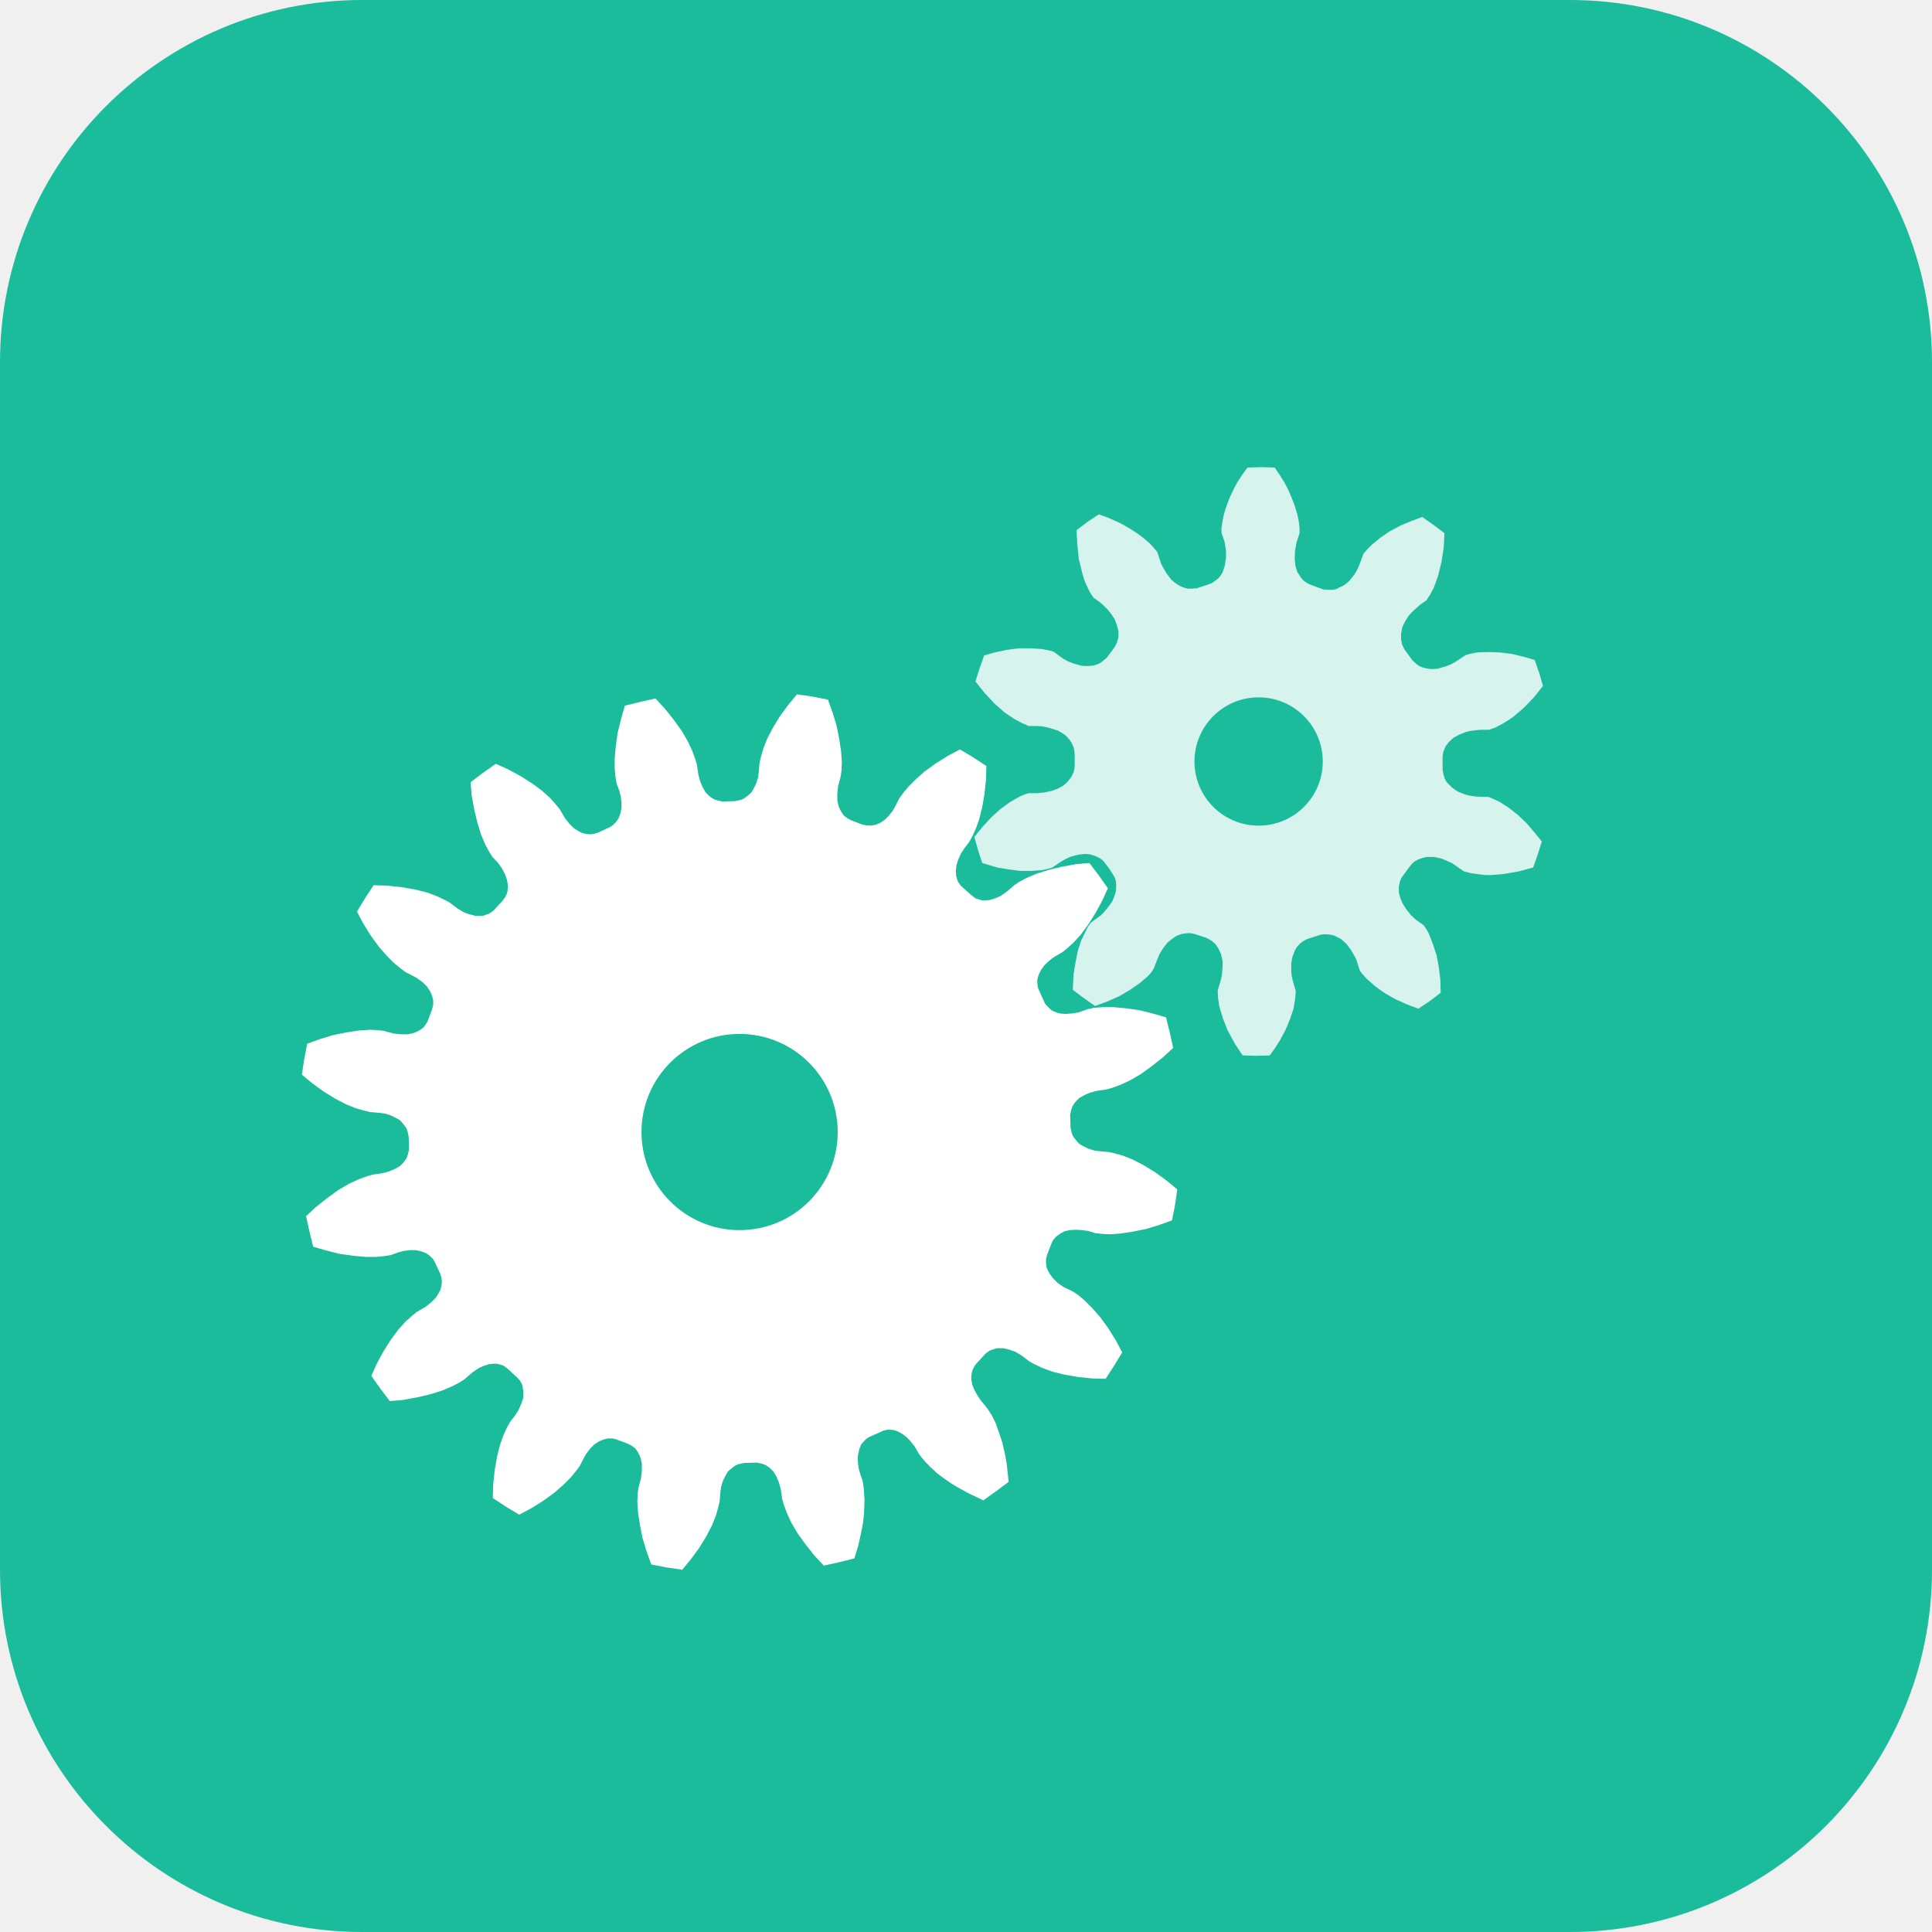
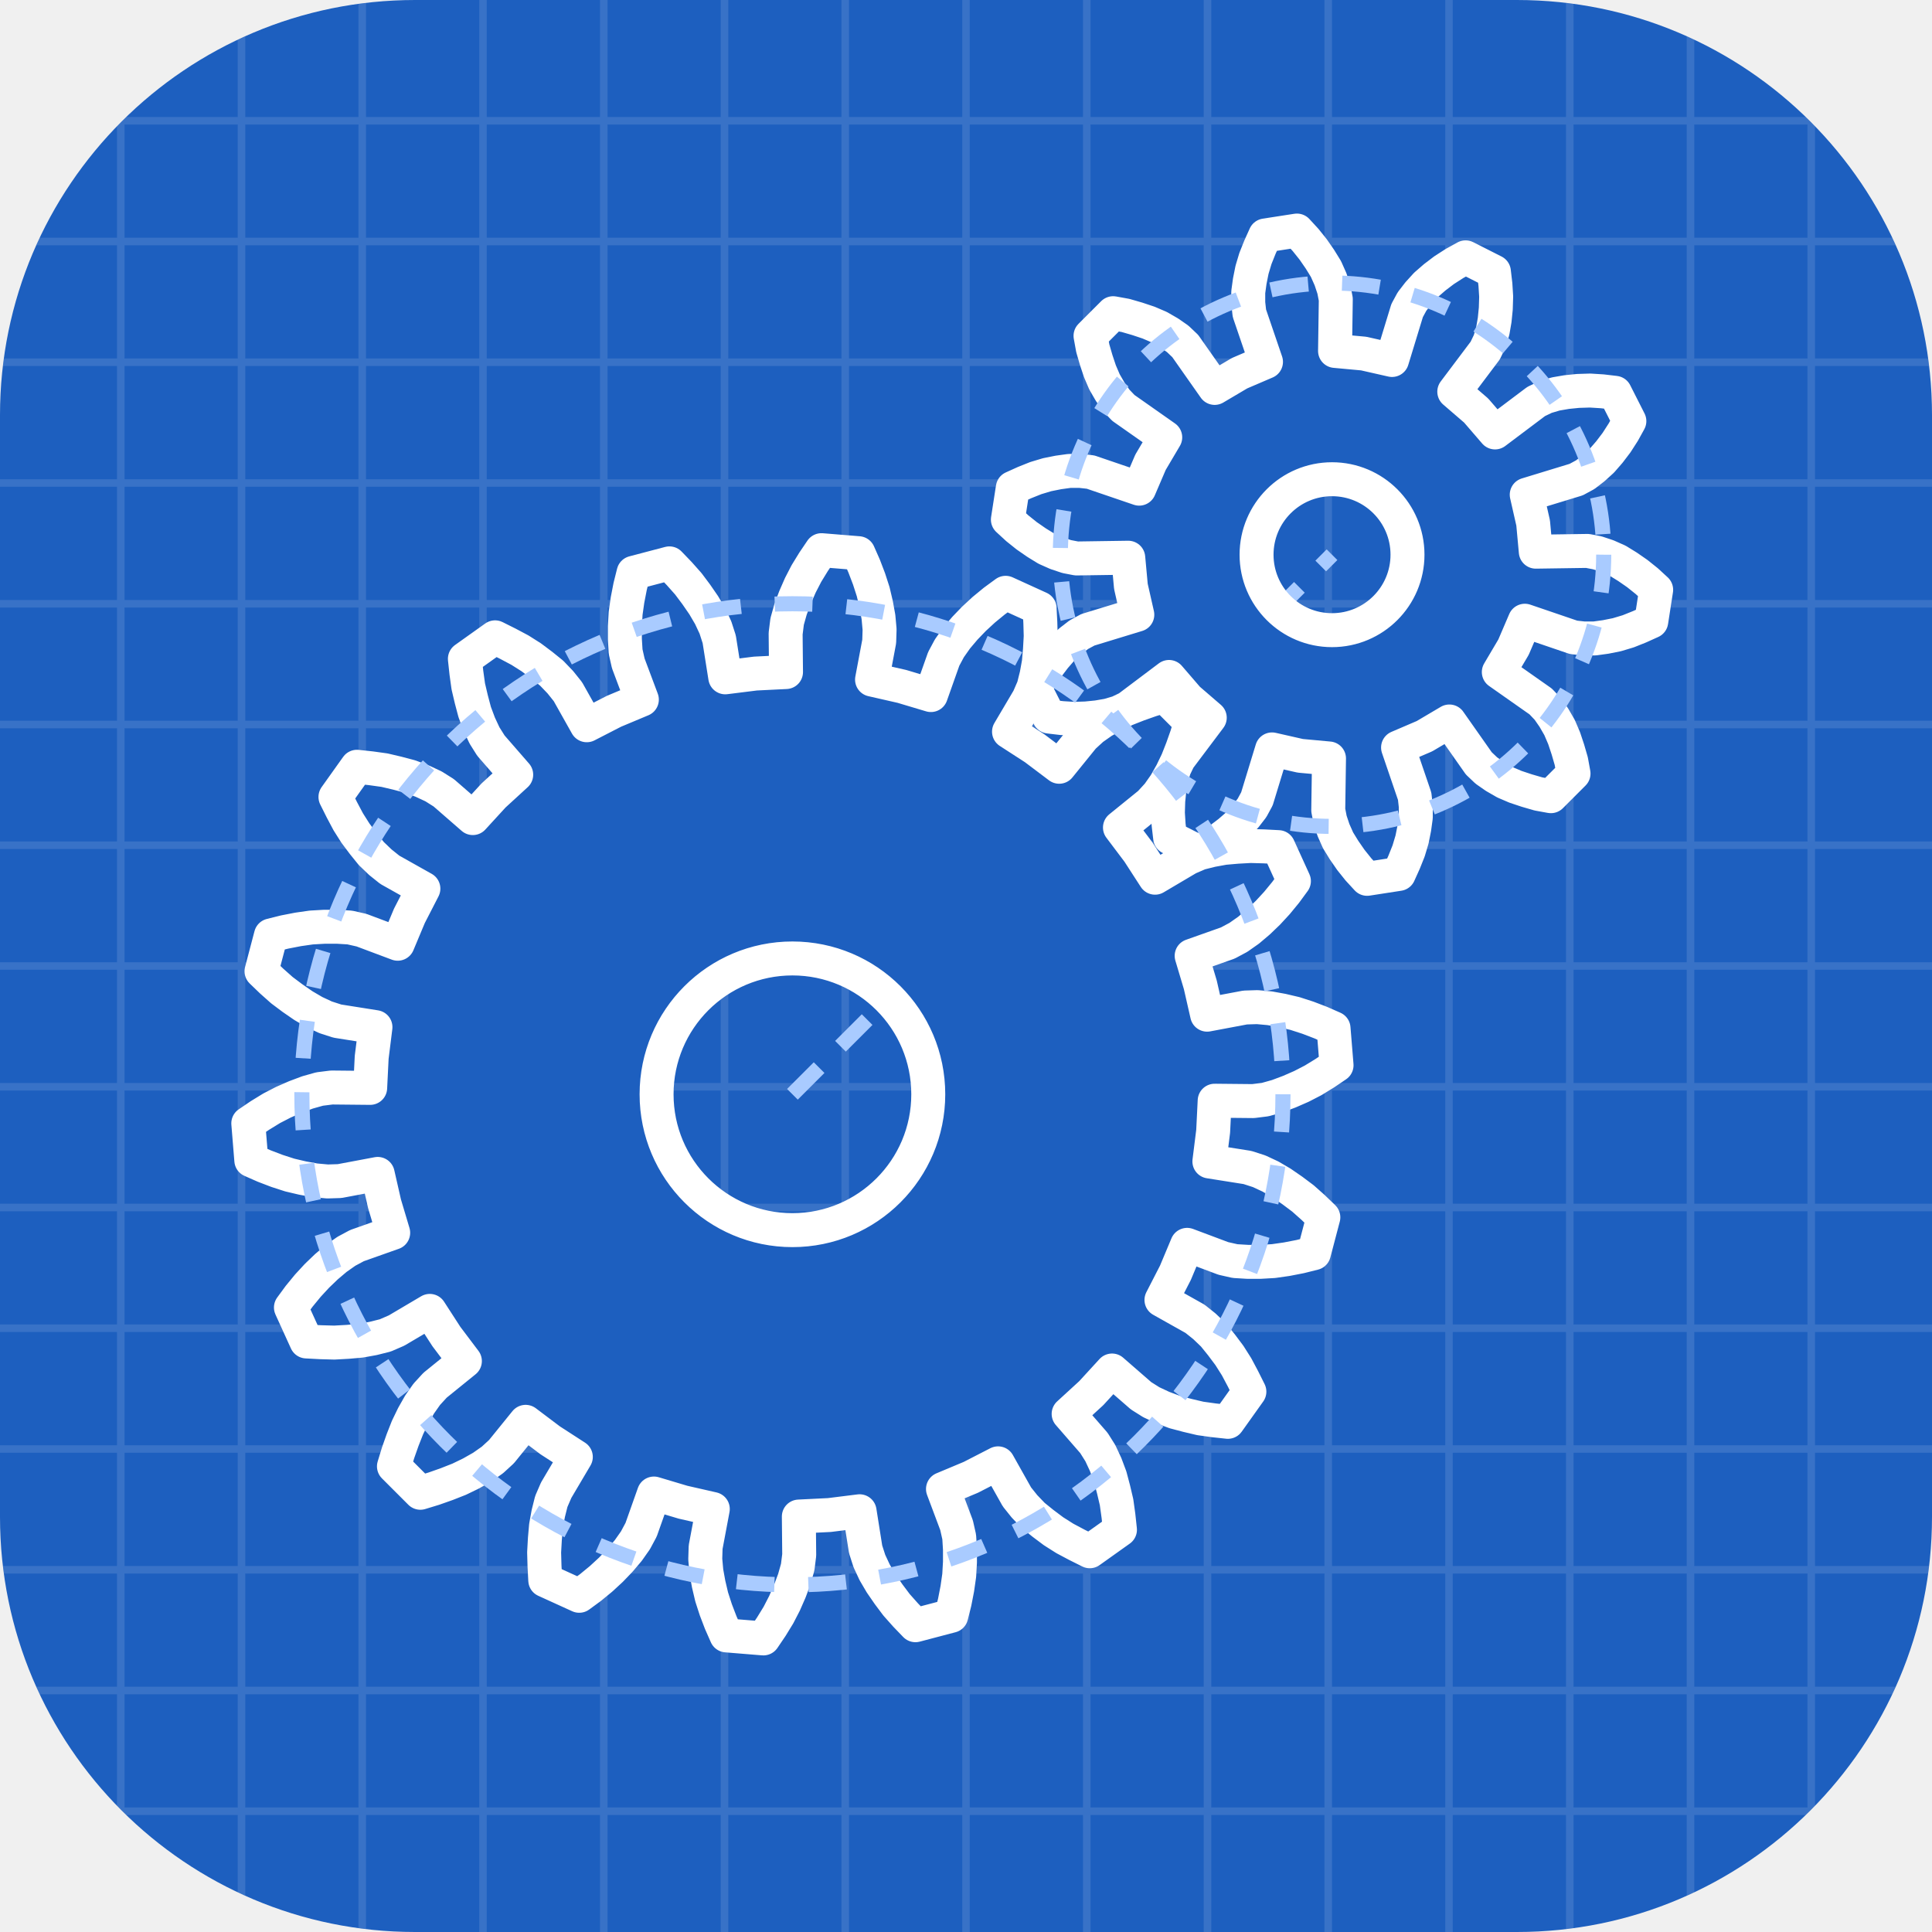
- <svg xmlns="http://www.w3.org/2000/svg" viewBox="0 0 512 512">
-   <rect width="512" height="512" rx="96" fill="#1abc9c" />
-   <g fill="#fff" fill-rule="evenodd">
-     <path d="M276.0 263.9L275.1 261.9L275.0 261.3L274.9 260.5L274.9 259.6L275.1 258.8L275.5 257.8L275.9 257.0L276.7 255.9L277.7 254.9L279.2 253.7L281.6 252.3L282.7 251.4L284.5 249.8L286.4 247.7L288.4 245.0L290.3 242.0L292.1 238.7L293.6 235.4L291.2 232.0L288.7 228.7L285.2 229.0L281.4 229.7L278.0 230.5L274.8 231.5L272.2 232.6L270.1 233.7L268.9 234.5L266.8 236.3L265.2 237.4L263.9 238.0L262.3 238.5L261.2 238.6L260.4 238.6L259.5 238.4L258.6 238.1L257.5 237.3L254.7 234.8L253.9 233.7L253.6 232.9L253.4 232.2L253.3 230.7L253.5 229.2L253.9 227.9L254.6 226.3L255.5 224.9L256.8 223.2L257.7 221.6L258.6 219.6L259.5 217.1L260.3 213.9L260.9 210.4L261.3 206.6L261.4 203.0L257.9 200.7L254.4 198.6L251.2 200.3L248.0 202.3L245.1 204.4L242.6 206.6L240.8 208.4L239.4 210.1L238.3 211.6L237.3 213.6L236.5 215.0L235.4 216.3L234.4 217.3L233.2 218.1L232.0 218.6L230.7 218.8L229.4 218.7L228.5 218.5L225.6 217.4L224.5 216.8L223.7 216.2L223.1 215.4L222.6 214.5L222.2 213.5L221.9 212.1L221.9 210.3L222.1 208.4L222.8 205.7L223.0 204.3L223.1 202.0L222.9 199.1L222.4 195.8L221.7 192.3L220.6 188.7L219.4 185.4L215.3 184.6L211.2 184.0L208.9 186.8L206.7 189.8L204.8 192.9L203.3 195.8L202.3 198.3L201.7 200.4L201.3 202.1L201.1 204.4L200.9 206.0L200.4 207.6L199.7 209.0L199.2 209.9L198.7 210.4L197.6 211.3L197.0 211.7L196.2 212.0L194.8 212.3L191.4 212.4L190.1 212.1L189.2 211.8L188.4 211.3L187.8 210.8L187.0 210.0L186.2 208.6L185.6 207.2L185.1 205.4L184.7 202.7L184.3 201.3L183.5 199.1L182.3 196.5L180.6 193.6L178.5 190.7L176.2 187.8L173.7 185.1L169.7 186.0L165.6 187.0L164.6 190.5L163.7 194.1L163.2 197.7L162.9 201.0L162.9 203.6L163.1 205.8L163.4 207.6L164.1 209.5L164.5 211.0L164.7 212.7L164.7 214.2L164.4 215.6L163.9 216.9L163.3 217.8L162.4 218.7L161.6 219.2L158.6 220.6L157.3 221.0L156.4 221.1L155.4 221.0L154.4 220.8L153.4 220.3L152.1 219.5L150.9 218.3L149.7 216.8L148.3 214.4L147.4 213.3L145.8 211.5L143.7 209.6L141.0 207.6L138.0 205.7L134.7 203.9L131.4 202.4L128.0 204.8L124.7 207.3L125.0 210.8L125.7 214.6L126.5 218.0L127.5 221.2L128.5 223.6L129.5 225.5L130.5 227.1L132.0 228.7L133.0 230.1L133.8 231.6L134.3 233.0L134.5 234.0L134.6 234.8L134.5 236.1L134.3 236.9L133.9 237.7L133.1 238.8L130.8 241.3L129.7 242.1L128.8 242.4L127.9 242.7L127.1 242.7L126.0 242.7L124.4 242.3L123.0 241.8L121.3 240.8L119.2 239.2L117.9 238.5L115.8 237.5L113.1 236.5L109.9 235.7L106.4 235.1L102.6 234.7L99.0 234.6L96.7 238.1L94.6 241.6L96.3 244.8L98.3 248.0L100.4 250.9L102.6 253.4L104.4 255.2L106.1 256.6L107.6 257.7L109.4 258.6L110.8 259.4L112.1 260.4L113.2 261.5L114.0 262.7L114.5 263.9L114.8 265.0L114.8 266.3L114.5 267.5L113.3 270.7L112.8 271.5L112.2 272.3L111.4 272.9L110.5 273.4L109.5 273.8L108.1 274.1L106.3 274.1L104.4 273.9L101.7 273.2L100.3 273.0L98.0 272.9L95.1 273.1L91.8 273.6L88.3 274.3L84.7 275.4L81.4 276.6L80.6 280.8L80.0 284.8L82.8 287.1L85.8 289.3L88.9 291.2L91.8 292.7L94.3 293.7L96.4 294.3L98.1 294.7L100.4 294.9L102.0 295.1L103.6 295.6L105.0 296.3L105.9 296.8L106.4 297.3L107.3 298.4L107.7 299.0L108.0 299.8L108.3 301.2L108.4 304.6L108.1 305.9L107.8 306.8L107.3 307.6L106.8 308.2L106.0 309.0L104.6 309.8L103.2 310.4L101.4 310.9L98.7 311.3L97.3 311.7L95.1 312.5L92.5 313.7L89.6 315.4L86.7 317.5L83.8 319.8L81.1 322.3L82.0 326.3L83.0 330.4L86.5 331.4L90.1 332.3L93.7 332.8L97.0 333.1L99.6 333.1L101.8 332.9L103.6 332.6L105.5 331.9L107.0 331.5L108.7 331.3L110.2 331.3L111.6 331.6L112.9 332.1L113.8 332.7L114.7 333.6L115.2 334.4L116.6 337.4L117.0 338.7L117.1 339.6L117.0 340.6L116.8 341.6L116.3 342.6L115.5 343.9L114.3 345.1L112.8 346.3L110.4 347.7L109.3 348.6L107.5 350.2L105.6 352.3L103.6 355.0L101.7 358.0L99.9 361.3L98.4 364.6L100.8 368.0L103.3 371.3L106.8 371.0L110.6 370.3L114.0 369.5L117.2 368.5L119.8 367.4L121.9 366.3L123.1 365.5L125.2 363.7L126.8 362.6L128.1 362.0L129.7 361.5L130.8 361.4L131.6 361.4L132.5 361.6L133.4 361.9L134.5 362.7L137.0 365.0L137.9 366.0L138.3 366.8L138.5 367.5L138.7 368.9L138.7 369.6L138.6 370.7L138.1 372.1L137.4 373.7L136.5 375.1L135.2 376.8L134.3 378.4L133.4 380.4L132.5 382.9L131.7 386.1L131.1 389.6L130.7 393.4L130.6 397.0L134.1 399.3L137.6 401.4L140.8 399.7L144.0 397.7L146.9 395.6L149.4 393.4L151.2 391.6L152.6 389.9L153.7 388.4L154.6 386.6L155.4 385.2L156.4 383.9L157.5 382.8L158.7 382.0L159.9 381.5L161.0 381.2L162.3 381.2L163.2 381.4L166.4 382.6L167.5 383.2L168.3 383.8L168.9 384.6L169.4 385.5L169.8 386.5L170.1 387.9L170.1 389.7L169.9 391.6L169.2 394.3L169.0 395.7L168.9 398.0L169.1 400.9L169.6 404.2L170.3 407.7L171.4 411.3L172.6 414.6L176.7 415.4L180.8 416.0L183.1 413.2L185.3 410.2L187.2 407.1L188.7 404.2L189.7 401.7L190.3 399.6L190.7 397.9L190.9 395.6L191.1 394.0L191.6 392.4L192.3 391.0L192.8 390.1L193.3 389.6L194.4 388.7L195.0 388.3L195.8 388.0L197.2 387.7L200.6 387.6L201.9 387.9L202.8 388.2L203.6 388.7L204.2 389.2L205.0 390.0L205.8 391.4L206.4 392.8L206.9 394.6L207.3 397.3L207.7 398.7L208.5 400.9L209.7 403.5L211.4 406.4L213.5 409.3L215.8 412.2L218.3 414.9L222.4 414.0L226.4 413.0L227.4 409.8L228.1 406.7L228.7 403.7L229.0 400.8L229.1 397.3L228.9 394.4L228.6 392.4L228.0 390.7L227.6 389.3L227.4 387.9L227.3 386.7L227.4 385.5L227.7 384.1L228.2 382.8L229.0 381.9L229.6 381.3L230.4 380.8L234.2 379.1L235.1 378.9L236.0 378.9L237.0 379.0L237.8 379.3L238.6 379.7L239.4 380.2L240.3 380.9L241.0 381.6L242.3 383.2L243.6 385.4L244.2 386.2L245.3 387.5L246.7 388.9L248.3 390.4L249.9 391.6L251.6 392.8L253.5 394.0L257.0 395.9L260.6 397.6L264.1 395.1L267.3 392.7L266.8 388.0L266.3 385.2L265.6 382.2L264.7 379.5L263.8 377.0L262.9 375.2L261.9 373.6L261.3 372.8L259.9 371.1L258.9 369.6L258.2 368.3L257.7 367.1L257.4 365.6L257.4 364.7L257.5 364.0L257.7 363.1L258.0 362.5L258.4 361.8L258.9 361.2L261.2 358.7L262.3 357.9L263.2 357.6L264.1 357.3L264.9 357.3L266.0 357.3L267.6 357.7L269.0 358.2L270.7 359.2L272.8 360.8L274.1 361.5L276.2 362.5L278.9 363.5L282.1 364.3L285.6 364.9L289.4 365.3L293.0 365.4L295.2 362.0L297.4 358.4L295.7 355.2L293.7 352.0L291.6 349.1L289.4 346.6L287.4 344.6L285.6 343.1L284.4 342.3L281.9 341.1L280.3 340.0L279.1 338.8L278.2 337.6L277.7 336.7L277.3 335.7L277.2 334.7L277.2 333.7L277.5 332.5L278.7 329.4L279.1 328.6L279.9 327.7L281.0 326.9L282.1 326.3L283.5 326.0L285.1 325.9L286.8 326.0L288.3 326.2L290.3 326.8L292.1 327.0L294.3 327.1L296.9 326.9L300.2 326.4L303.7 325.7L307.3 324.6L310.6 323.4L311.4 319.3L312.0 315.2L309.2 312.9L306.2 310.7L303.1 308.8L300.2 307.3L297.7 306.3L295.6 305.7L293.9 305.3L291.6 305.1L290.0 304.9L288.4 304.4L287.0 303.7L286.1 303.2L285.6 302.7L284.7 301.6L284.3 301.0L284.0 300.2L283.7 298.8L283.6 295.4L283.9 294.1L284.2 293.2L284.7 292.4L285.2 291.8L286.0 291.0L287.4 290.2L288.8 289.6L290.6 289.1L293.3 288.7L294.7 288.3L296.9 287.5L299.5 286.3L302.4 284.6L305.3 282.5L308.2 280.2L310.9 277.7L310.0 273.6L309.0 269.6L305.5 268.6L301.9 267.7L298.3 267.2L295.0 266.9L292.2 266.9L289.8 267.1L288.4 267.4L285.8 268.3L283.9 268.6L282.4 268.7L281.1 268.6L280.2 268.4L279.2 268.0L278.5 267.6L277.9 267.0L277.3 266.4L276.9 265.9Z M222 300 a26 26 0 1 0 -52 0 a26 26 0 1 0 52 0" />
-     <path d="M293.9 230.1L295.1 232.0L295.5 232.7L295.7 233.5L295.8 234.4L295.8 235.4L295.7 236.3L295.4 237.3L294.7 239.0L293.5 240.6L292.6 241.7L291.7 242.6L289.1 244.5L288.3 245.6L287.7 246.8L286.5 249.3L285.6 252.1L285.0 255.2L284.5 258.2L284.3 262.3L287.2 264.5L290.2 266.6L293.5 265.4L296.8 263.9L299.5 262.3L302.1 260.5L304.2 258.7L305.1 257.7L305.7 256.8L306.6 254.5L307.3 252.8L308.3 251.2L309.4 249.8L310.5 248.9L311.8 248.0L313.2 247.5L314.6 247.3L315.5 247.3L316.5 247.5L319.6 248.5L320.4 248.9L321.2 249.4L322.1 250.2L322.8 251.2L323.2 252.0L323.6 252.9L323.8 253.8L324.0 254.8L324.0 256.1L323.9 257.6L323.7 259.0L323.3 260.5L322.7 262.5L322.8 264.5L323.1 266.6L323.6 268.3L324.1 269.9L325.3 273.0L327.2 276.5L329.3 279.7L332.9 279.8L336.5 279.7L338.0 277.6L339.3 275.5L340.7 272.9L341.9 270.0L342.8 267.3L343.2 264.9L343.4 262.7L342.6 259.9L342.3 258.6L342.2 257.4L342.2 255.3L342.5 253.6L343.1 252.0L343.6 251.1L344.1 250.5L344.7 249.9L345.4 249.4L346.1 249.0L346.9 248.7L350.0 247.7L350.8 247.6L351.6 247.6L352.6 247.7L353.5 247.9L354.5 248.4L355.3 248.8L356.0 249.4L356.8 250.1L358.0 251.7L358.7 252.9L359.4 254.2L360.4 257.3L361.2 258.3L362.3 259.5L364.6 261.5L367.0 263.2L369.8 264.8L372.9 266.2L375.9 267.3L378.9 265.3L381.8 263.1L381.7 259.6L381.3 256.3L380.7 253.1L379.7 250.1L378.6 247.3L377.9 246.1L377.3 245.2L375.3 243.8L373.9 242.5L372.7 241.0L371.8 239.6L371.1 238.0L370.7 236.5L370.7 235.0L371.0 233.6L371.3 232.8L371.7 232.2L373.7 229.5L374.3 228.8L375.0 228.2L376.0 227.7L377.2 227.3L378.1 227.1L379.1 227.1L380.0 227.1L381.0 227.3L382.2 227.6L383.6 228.2L384.9 228.8L386.2 229.7L387.9 230.9L389.8 231.4L392.0 231.7L393.7 231.9L395.3 231.9L398.7 231.6L402.6 230.9L406.3 229.9L407.5 226.5L408.6 223.0L406.8 220.8L404.6 218.2L402.3 216.0L399.9 214.1L397.4 212.5L395.9 211.8L394.5 211.2L391.2 211.1L389.8 210.9L388.4 210.6L386.4 209.8L385.6 209.3L384.8 208.7L384.0 207.9L383.4 207.3L382.9 206.4L382.6 205.5L382.3 204.0L382.3 200.5L382.5 199.2L383.1 197.8L384.0 196.6L385.2 195.5L386.7 194.7L388.4 194.0L389.7 193.7L391.2 193.5L392.5 193.4L394.6 193.4L396.3 192.8L398.2 191.8L399.5 191.0L401.0 190.0L403.8 187.6L406.5 184.8L408.9 181.8L407.9 178.3L406.7 174.9L404.0 174.1L400.7 173.3L397.5 172.9L394.5 172.8L391.5 172.9L389.9 173.2L388.4 173.6L385.7 175.4L384.4 176.1L383.1 176.6L381.0 177.2L380.0 177.3L379.1 177.3L377.9 177.1L377.1 176.9L376.1 176.5L375.4 176.0L374.3 175.0L372.2 172.1L371.6 170.9L371.3 169.4L371.3 168.0L371.6 166.3L372.3 164.8L373.3 163.2L374.2 162.2L375.3 161.2L376.3 160.3L378.0 159.1L379.0 157.6L380.0 155.7L380.5 154.3L381.1 152.6L382.0 149.0L382.6 145.1L382.8 141.3L379.9 139.1L376.9 137.0L374.2 138.0L371.1 139.3L368.3 140.8L365.8 142.5L363.5 144.4L362.3 145.6L361.3 146.8L360.2 149.8L359.6 151.1L358.9 152.3L357.5 154.0L356.7 154.7L356.0 155.2L354.9 155.7L354.2 156.1L353.1 156.3L352.2 156.3L350.7 156.2L347.4 155.0L346.7 154.7L345.9 154.2L345.3 153.7L344.7 153.0L344.3 152.3L343.8 151.6L343.3 149.9L343.1 148.0L343.2 146.0L343.6 143.7L344.4 141.3L344.4 140.0L344.2 138.2L343.8 136.3L343.1 134.0L342.3 131.9L341.4 129.8L340.4 127.9L339.1 125.8L337.8 123.9L334.2 123.8L330.6 123.9L329.3 125.7L327.9 127.8L326.9 129.7L325.9 131.8L325.1 133.9L324.4 136.1L324.0 138.0L323.7 139.9L323.7 141.2L324.5 143.5L324.9 145.9L324.9 147.9L324.6 149.8L324.1 151.4L323.7 152.2L323.2 152.9L322.6 153.5L321.9 154.0L321.2 154.5L320.5 154.8L317.1 155.9L315.6 156.0L314.7 156.0L313.7 155.7L312.9 155.4L311.9 154.8L311.2 154.3L310.4 153.6L309.1 151.9L308.4 150.7L307.7 149.4L306.7 146.3L305.7 145.1L304.6 143.9L302.3 142.0L299.8 140.3L297.0 138.7L293.9 137.3L291.2 136.3L288.2 138.3L285.3 140.5L285.5 144.3L285.9 148.2L286.8 151.8L287.3 153.6L287.9 155.0L288.8 156.9L289.8 158.4L291.5 159.6L292.5 160.5L293.5 161.5L294.4 162.6L295.4 164.1L296.0 165.7L296.4 167.3L296.4 168.8L296.0 170.3L295.4 171.5L293.3 174.3L292.1 175.3L291.4 175.8L290.4 176.2L289.6 176.4L288.4 176.5L287.5 176.5L286.5 176.4L284.4 175.8L283.1 175.3L281.8 174.6L279.2 172.7L277.7 172.3L276.1 172.0L273.1 171.8L270.1 171.8L266.9 172.2L263.6 172.9L260.8 173.7L259.6 177.1L258.5 180.6L260.9 183.6L263.5 186.4L266.1 188.7L267.4 189.6L268.9 190.6L270.8 191.6L272.6 192.4L274.7 192.4L276.2 192.5L277.7 192.8L279.1 193.2L280.3 193.6L281.2 194.1L282.0 194.6L282.7 195.2L283.4 196.0L284.0 196.9L284.5 198.0L284.7 198.9L284.8 199.8L284.8 203.1L284.7 203.9L284.5 204.7L283.9 205.9L282.9 207.2L281.8 208.2L280.3 209.0L278.7 209.6L276.8 210.0L274.9 210.2L272.5 210.2L271.4 210.6L270.2 211.1L267.6 212.6L265.0 214.5L262.7 216.6L260.4 219.1L258.2 221.8L259.2 225.3L260.3 228.7L264.3 229.9L267.3 230.4L270.4 230.8L273.4 230.8L276.1 230.6L277.5 230.3L278.7 230.0L281.4 228.2L282.5 227.6L283.8 227.0L285.8 226.5L287.6 226.3L288.7 226.4L289.5 226.6L290.4 226.9L291.2 227.3L292.0 227.8L292.5 228.3Z M350.545 201.805 a17 17 0 1 0 -34 0 a17 17 0 1 0 34 0" fill-opacity="0.82" />
-   </g>
+ <svg xmlns="http://www.w3.org/2000/svg" viewBox="0 0 512 512" width="512" height="512">
+   <rect width="512" height="512" rx="110" fill="#1d5fbf" />
+   <clipPath id="r">
+     <rect width="512" height="512" rx="110" />
+   </clipPath>
+   <path clip-path="url(#r)" d="M32 0V512M0 32H512M64 0V512M0 64H512M96 0V512M0 96H512M128 0V512M0 128H512M160 0V512M0 160H512M192 0V512M0 192H512M224 0V512M0 224H512M256 0V512M0 256H512M288 0V512M0 288H512M320 0V512M0 320H512M352 0V512M0 352H512M384 0V512M0 384H512M416 0V512M0 416H512M448 0V512M0 448H512M480 0V512M0 480H512" stroke="#ffffff" stroke-opacity=".12" stroke-width="2" />
+   <path d="M210 290 L353 147" stroke="#a9cbff" stroke-width="4" stroke-dasharray="10 8" />
+   <path d="M274.2 198.3 L280.7 203.2 L287.1 195.3 L289.5 193.1 L292.2 191.2 L295.2 189.5 L298.3 188.0 L301.6 186.7 L305.0 185.5 L308.6 184.4 L315.6 191.4 L314.5 195.0 L313.3 198.4 L312.0 201.7 L310.5 204.8 L308.8 207.8 L306.9 210.5 L304.7 212.9 L296.8 219.3 L301.7 225.8 L306.1 232.6 L314.9 227.4 L317.9 226.1 L321.1 225.3 L324.4 224.7 L327.8 224.4 L331.4 224.2 L335.0 224.3 L338.8 224.5 L342.9 233.5 L340.7 236.5 L338.4 239.3 L336.0 241.9 L333.5 244.3 L330.9 246.5 L328.2 248.4 L325.4 249.9 L315.8 253.3 L318.1 261.0 L319.9 268.9 L330.0 267.0 L333.2 266.9 L336.5 267.2 L339.8 267.8 L343.2 268.6 L346.6 269.7 L350.0 271.0 L353.4 272.5 L354.2 282.3 L351.1 284.4 L348.0 286.3 L344.9 287.9 L341.7 289.3 L338.5 290.5 L335.3 291.4 L332.1 291.8 L321.9 291.7 L321.5 299.8 L320.5 307.8 L330.6 309.4 L333.7 310.4 L336.7 311.8 L339.6 313.5 L342.5 315.5 L345.3 317.6 L348.0 320.0 L350.7 322.6 L348.2 332.1 L344.6 333.0 L341.0 333.7 L337.5 334.2 L334.0 334.4 L330.6 334.4 L327.3 334.2 L324.2 333.5 L314.6 329.9 L311.5 337.3 L307.8 344.5 L316.7 349.5 L319.2 351.5 L321.6 353.8 L323.7 356.4 L325.8 359.2 L327.7 362.2 L329.4 365.4 L331.1 368.8 L325.4 376.8 L321.7 376.4 L318.1 375.9 L314.7 375.1 L311.3 374.2 L308.1 373.0 L305.1 371.6 L302.4 369.9 L294.7 363.2 L289.2 369.2 L283.2 374.7 L289.9 382.4 L291.6 385.1 L293.0 388.1 L294.2 391.3 L295.1 394.7 L295.9 398.1 L296.4 401.7 L296.8 405.4 L288.8 411.1 L285.4 409.4 L282.2 407.7 L279.2 405.8 L276.4 403.7 L273.8 401.6 L271.5 399.2 L269.5 396.7 L264.5 387.8 L257.3 391.5 L249.9 394.6 L253.5 404.2 L254.2 407.3 L254.4 410.6 L254.4 414.0 L254.2 417.5 L253.7 421.0 L253.0 424.6 L252.1 428.2 L242.6 430.7 L240.0 428.0 L237.6 425.3 L235.5 422.5 L233.5 419.6 L231.8 416.7 L230.4 413.7 L229.4 410.6 L227.8 400.5 L219.8 401.5 L211.7 401.9 L211.8 412.1 L211.4 415.3 L210.5 418.5 L209.3 421.7 L207.9 424.9 L206.3 428.0 L204.4 431.1 L202.3 434.2 L192.5 433.4 L191.0 430.0 L189.7 426.6 L188.6 423.2 L187.8 419.8 L187.2 416.5 L186.9 413.2 L187.0 410.0 L188.9 399.9 L181.0 398.1 L173.3 395.8 L169.9 405.4 L168.4 408.2 L166.5 410.9 L164.3 413.5 L161.9 416.0 L159.3 418.4 L156.5 420.7 L153.5 422.9 L144.5 418.8 L144.3 415.0 L144.2 411.4 L144.4 407.8 L144.7 404.4 L145.3 401.1 L146.1 397.9 L147.4 394.9 L152.6 386.1 L145.8 381.7 L139.3 376.8 L132.9 384.7 L130.5 386.9 L127.8 388.8 L124.8 390.5 L121.7 392.0 L118.4 393.3 L115.0 394.5 L111.4 395.6 L104.4 388.6 L105.5 385.0 L106.7 381.6 L108.0 378.3 L109.5 375.2 L111.2 372.2 L113.1 369.5 L115.3 367.1 L123.2 360.7 L118.3 354.2 L113.9 347.4 L105.1 352.6 L102.1 353.9 L98.9 354.7 L95.6 355.3 L92.2 355.6 L88.6 355.8 L85.0 355.7 L81.2 355.5 L77.1 346.5 L79.3 343.5 L81.6 340.7 L84.0 338.1 L86.5 335.7 L89.1 333.5 L91.8 331.6 L94.6 330.1 L104.2 326.7 L101.9 319.0 L100.1 311.1 L90.0 313.0 L86.8 313.1 L83.5 312.8 L80.2 312.2 L76.8 311.4 L73.4 310.3 L70.0 309.0 L66.6 307.5 L65.8 297.7 L68.9 295.6 L72.0 293.7 L75.1 292.1 L78.3 290.7 L81.5 289.5 L84.7 288.6 L87.9 288.2 L98.1 288.3 L98.5 280.2 L99.5 272.2 L89.4 270.6 L86.3 269.6 L83.3 268.2 L80.4 266.5 L77.5 264.5 L74.7 262.4 L72.0 260.0 L69.3 257.4 L71.8 247.9 L75.4 247.0 L79.0 246.3 L82.5 245.8 L86.0 245.6 L89.4 245.6 L92.7 245.8 L95.8 246.5 L105.4 250.1 L108.5 242.7 L112.2 235.5 L103.3 230.5 L100.8 228.5 L98.4 226.2 L96.3 223.6 L94.2 220.8 L92.3 217.8 L90.6 214.6 L88.9 211.2 L94.6 203.2 L98.3 203.6 L101.9 204.1 L105.3 204.9 L108.7 205.8 L111.9 207.0 L114.9 208.4 L117.6 210.1 L125.3 216.8 L130.8 210.8 L136.8 205.3 L130.1 197.6 L128.4 194.9 L127.0 191.9 L125.8 188.7 L124.9 185.3 L124.1 181.9 L123.6 178.3 L123.2 174.6 L131.2 168.9 L134.6 170.6 L137.8 172.3 L140.8 174.2 L143.6 176.3 L146.2 178.4 L148.5 180.8 L150.5 183.3 L155.5 192.2 L162.7 188.5 L170.1 185.4 L166.5 175.8 L165.8 172.7 L165.6 169.4 L165.6 166.0 L165.8 162.5 L166.3 159.0 L167.0 155.4 L167.9 151.8 L177.4 149.3 L180.0 152.0 L182.4 154.7 L184.5 157.5 L186.5 160.4 L188.2 163.3 L189.6 166.3 L190.6 169.4 L192.2 179.5 L200.2 178.5 L208.3 178.1 L208.2 167.9 L208.6 164.7 L209.5 161.5 L210.7 158.3 L212.1 155.1 L213.7 152.0 L215.6 148.9 L217.7 145.8 L227.5 146.6 L229.0 150.0 L230.3 153.4 L231.4 156.8 L232.2 160.2 L232.8 163.5 L233.1 166.8 L233.0 170.0 L231.1 180.1 L239.0 181.9 L246.7 184.2 L250.1 174.6 L251.6 171.8 L253.5 169.1 L255.7 166.5 L258.1 164.0 L260.7 161.6 L263.5 159.3 L266.5 157.1 L275.5 161.2 L275.7 165.0 L275.8 168.6 L275.6 172.2 L275.3 175.6 L274.7 178.9 L273.9 182.1 L272.6 185.1 L267.4 193.9 ZM246 290 A36 36 0 1 0 174 290 A36 36 0 1 0 246 290 Z" fill="#1d5fbf" fill-rule="evenodd" stroke="#fff" stroke-width="9" stroke-linejoin="round" />
+   <path d="M314.8 185.2 L309.8 179.4 L298.9 187.6 L296.4 188.8 L293.7 189.6 L290.8 190.1 L287.8 190.4 L284.6 190.5 L281.4 190.3 L278.0 189.9 L274.2 182.4 L275.8 179.5 L277.6 176.7 L279.5 174.2 L281.5 171.9 L283.7 169.9 L285.9 168.2 L288.3 166.9 L301.4 162.9 L299.7 155.4 L299.0 147.8 L285.3 148.0 L282.7 147.5 L280.0 146.6 L277.3 145.4 L274.7 143.8 L272.1 142.0 L269.6 140.0 L267.1 137.7 L268.4 129.3 L271.5 127.9 L274.5 126.7 L277.5 125.8 L280.5 125.2 L283.4 124.8 L286.3 124.8 L289.0 125.1 L301.9 129.5 L304.9 122.5 L308.8 115.9 L297.7 108.1 L295.8 106.1 L294.2 103.8 L292.7 101.2 L291.5 98.4 L290.5 95.4 L289.6 92.3 L289.0 89.0 L295.0 83.0 L298.3 83.6 L301.4 84.5 L304.4 85.5 L307.2 86.7 L309.8 88.2 L312.1 89.8 L314.1 91.7 L321.9 102.8 L328.5 98.9 L335.5 95.9 L331.1 83.0 L330.8 80.3 L330.8 77.4 L331.2 74.5 L331.8 71.5 L332.7 68.5 L333.9 65.5 L335.3 62.4 L343.7 61.1 L346.0 63.6 L348.0 66.1 L349.8 68.7 L351.4 71.3 L352.6 74.0 L353.5 76.7 L354.0 79.3 L353.8 93.0 L361.4 93.7 L368.9 95.4 L372.9 82.3 L374.2 79.9 L375.9 77.7 L377.9 75.5 L380.2 73.5 L382.7 71.6 L385.5 69.8 L388.4 68.2 L395.9 72.0 L396.3 75.4 L396.5 78.6 L396.4 81.8 L396.1 84.8 L395.6 87.7 L394.8 90.4 L393.6 92.9 L385.4 103.8 L391.2 108.8 L396.2 114.6 L407.1 106.4 L409.6 105.2 L412.3 104.4 L415.2 103.9 L418.2 103.6 L421.4 103.5 L424.6 103.7 L428.0 104.1 L431.8 111.6 L430.2 114.5 L428.4 117.3 L426.5 119.8 L424.5 122.1 L422.3 124.1 L420.1 125.8 L417.7 127.1 L404.6 131.1 L406.3 138.6 L407.0 146.2 L420.7 146.0 L423.3 146.5 L426.0 147.4 L428.7 148.6 L431.3 150.2 L433.9 152.0 L436.4 154.0 L438.9 156.3 L437.6 164.7 L434.5 166.1 L431.5 167.3 L428.5 168.2 L425.5 168.8 L422.6 169.2 L419.7 169.2 L417.0 168.9 L404.1 164.5 L401.1 171.5 L397.2 178.1 L408.3 185.9 L410.2 187.9 L411.8 190.2 L413.3 192.8 L414.5 195.6 L415.5 198.6 L416.4 201.7 L417.0 205.0 L411.0 211.0 L407.7 210.4 L404.6 209.5 L401.6 208.5 L398.8 207.3 L396.2 205.8 L393.9 204.2 L391.9 202.3 L384.1 191.2 L377.5 195.1 L370.5 198.1 L374.9 211.0 L375.2 213.7 L375.2 216.6 L374.8 219.5 L374.2 222.5 L373.3 225.5 L372.1 228.5 L370.7 231.6 L362.3 232.9 L360.0 230.4 L358.0 227.9 L356.2 225.3 L354.6 222.7 L353.4 220.0 L352.5 217.3 L352.0 214.7 L352.2 201.0 L344.6 200.3 L337.1 198.6 L333.1 211.7 L331.8 214.1 L330.1 216.3 L328.1 218.5 L325.8 220.5 L323.3 222.4 L320.5 224.2 L317.6 225.8 L310.1 222.0 L309.7 218.6 L309.5 215.4 L309.6 212.2 L309.9 209.2 L310.4 206.3 L311.2 203.6 L312.4 201.1 L320.6 190.2 ZM373 147 A20 20 0 1 0 333 147 A20 20 0 1 0 373 147 Z" fill="#1d5fbf" fill-rule="evenodd" stroke="#fff" stroke-width="9" stroke-linejoin="round" />
+   <circle cx="210" cy="290" r="130" fill="none" stroke="#a9cbff" stroke-width="4" stroke-dasharray="10 9" />
+   <circle cx="353" cy="147" r="72" fill="none" stroke="#a9cbff" stroke-width="4" stroke-dasharray="10 9" />
</svg>
